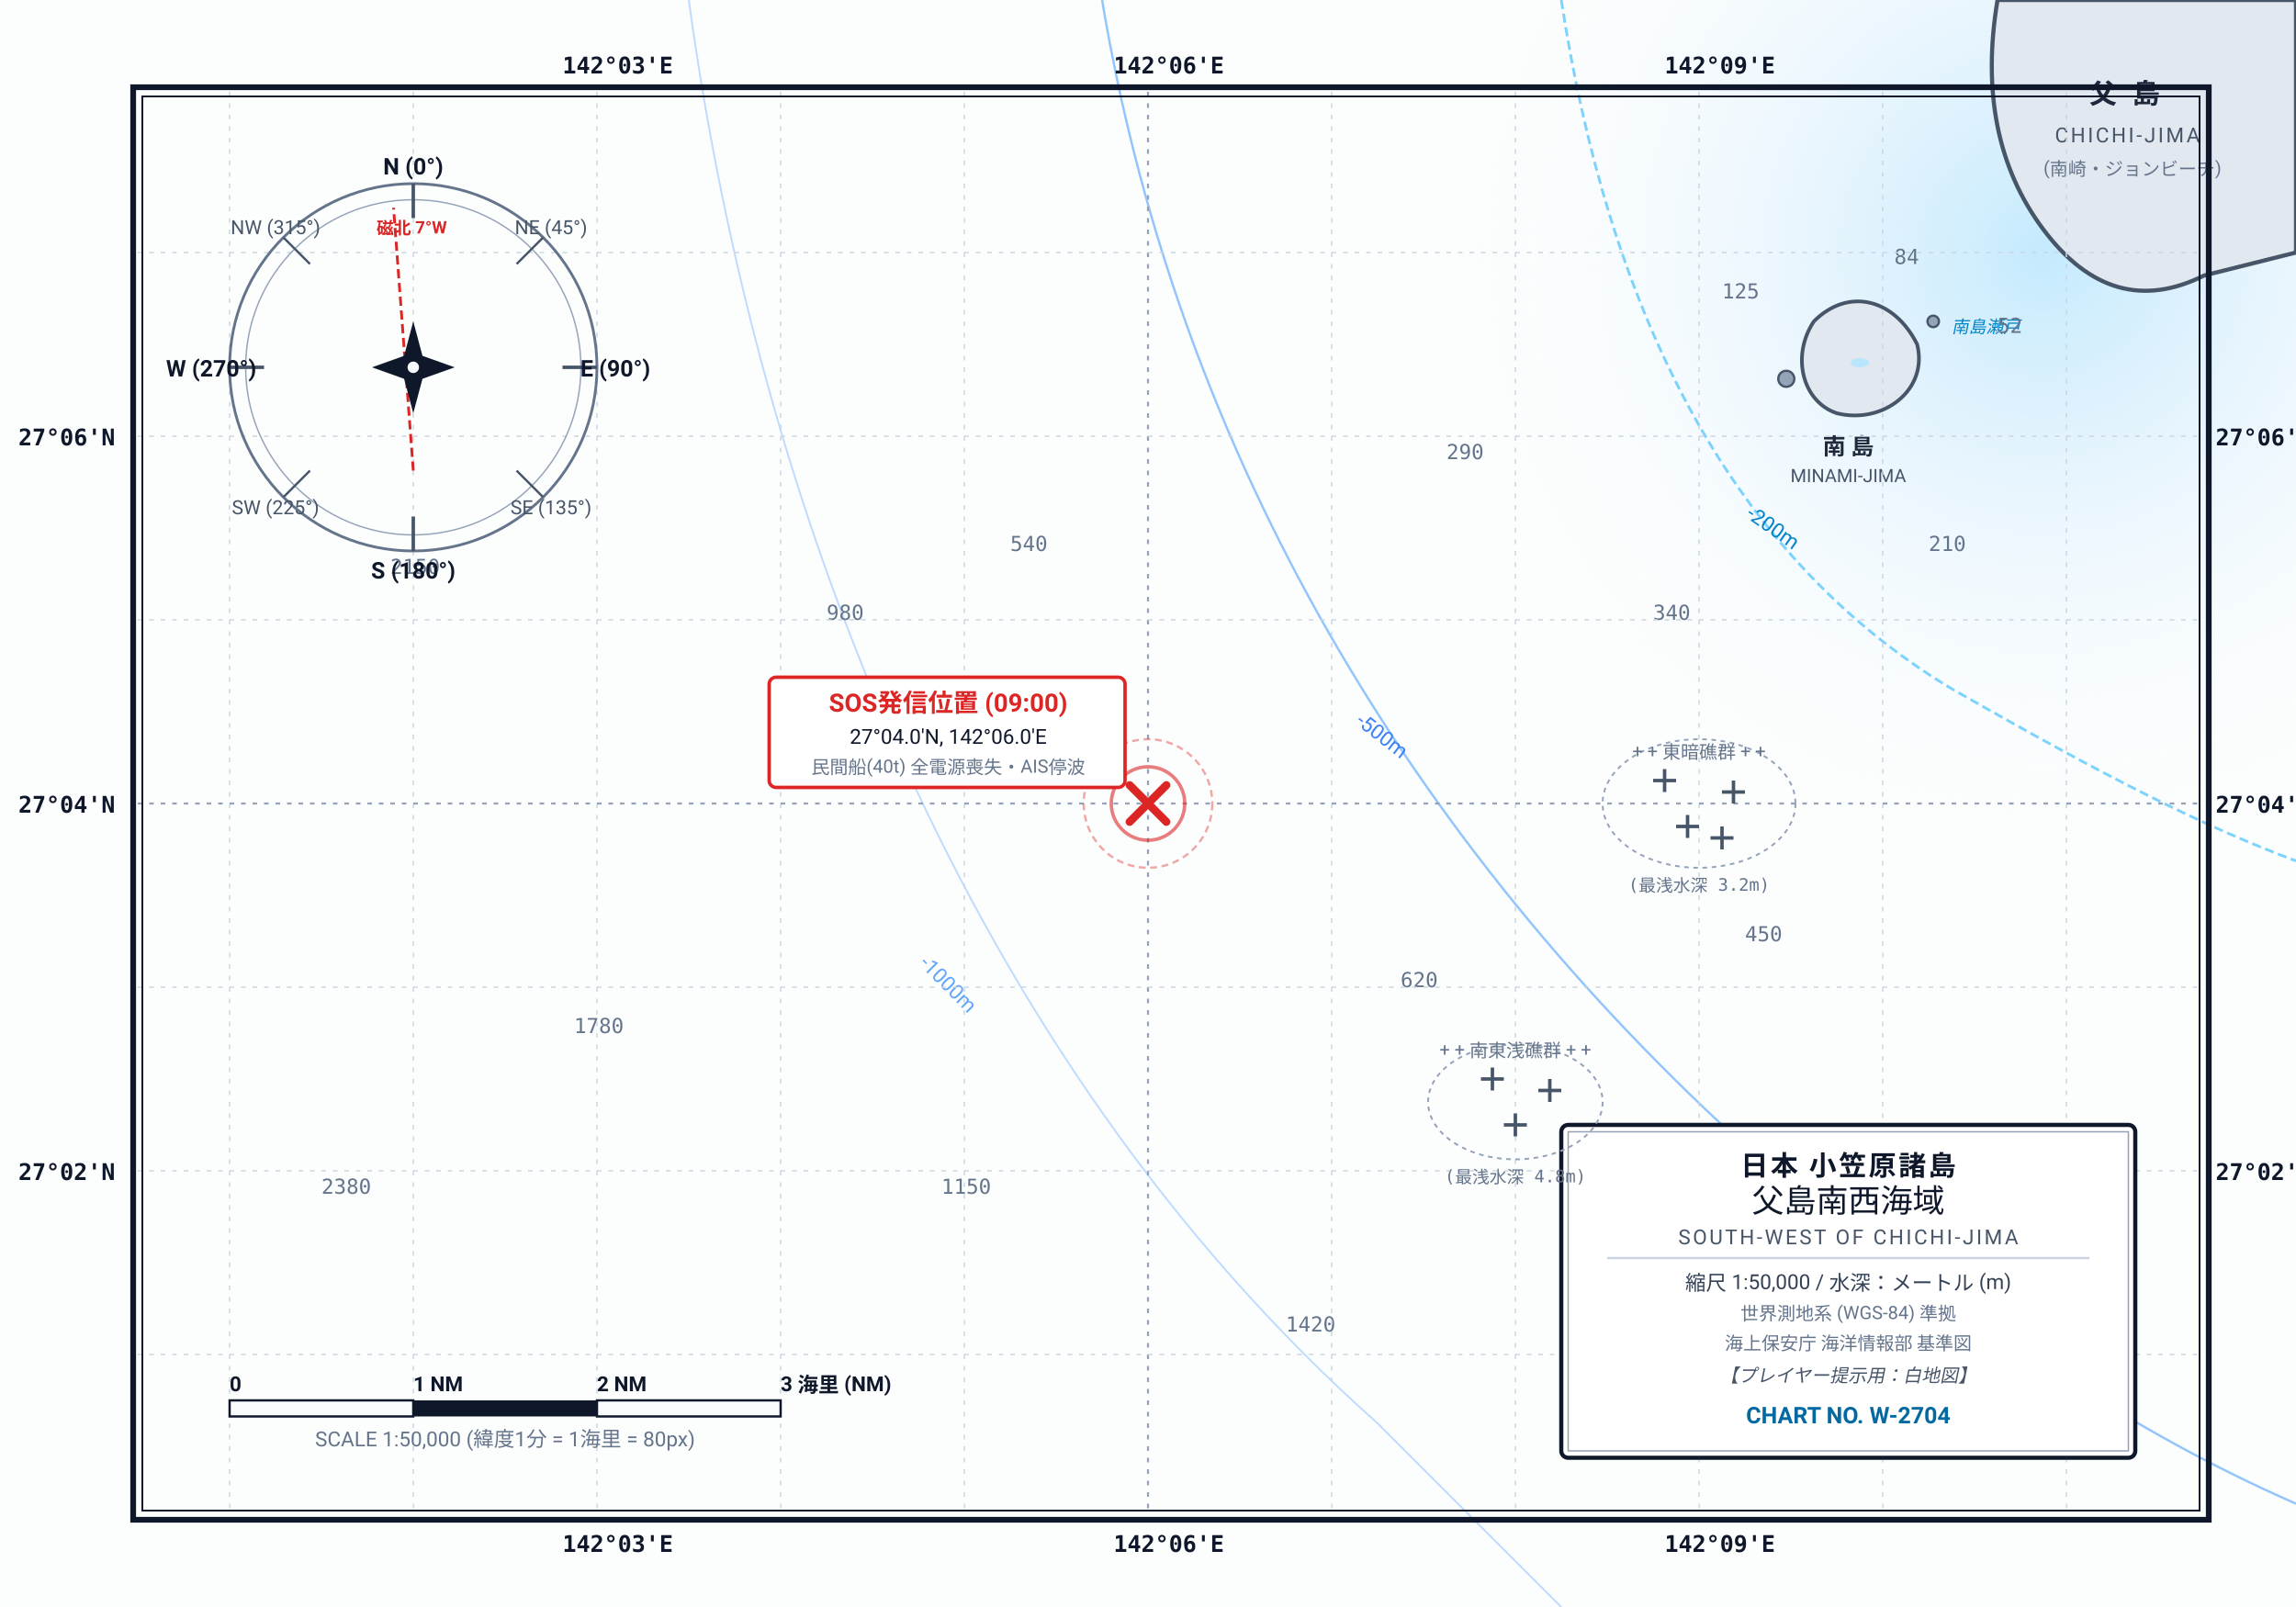
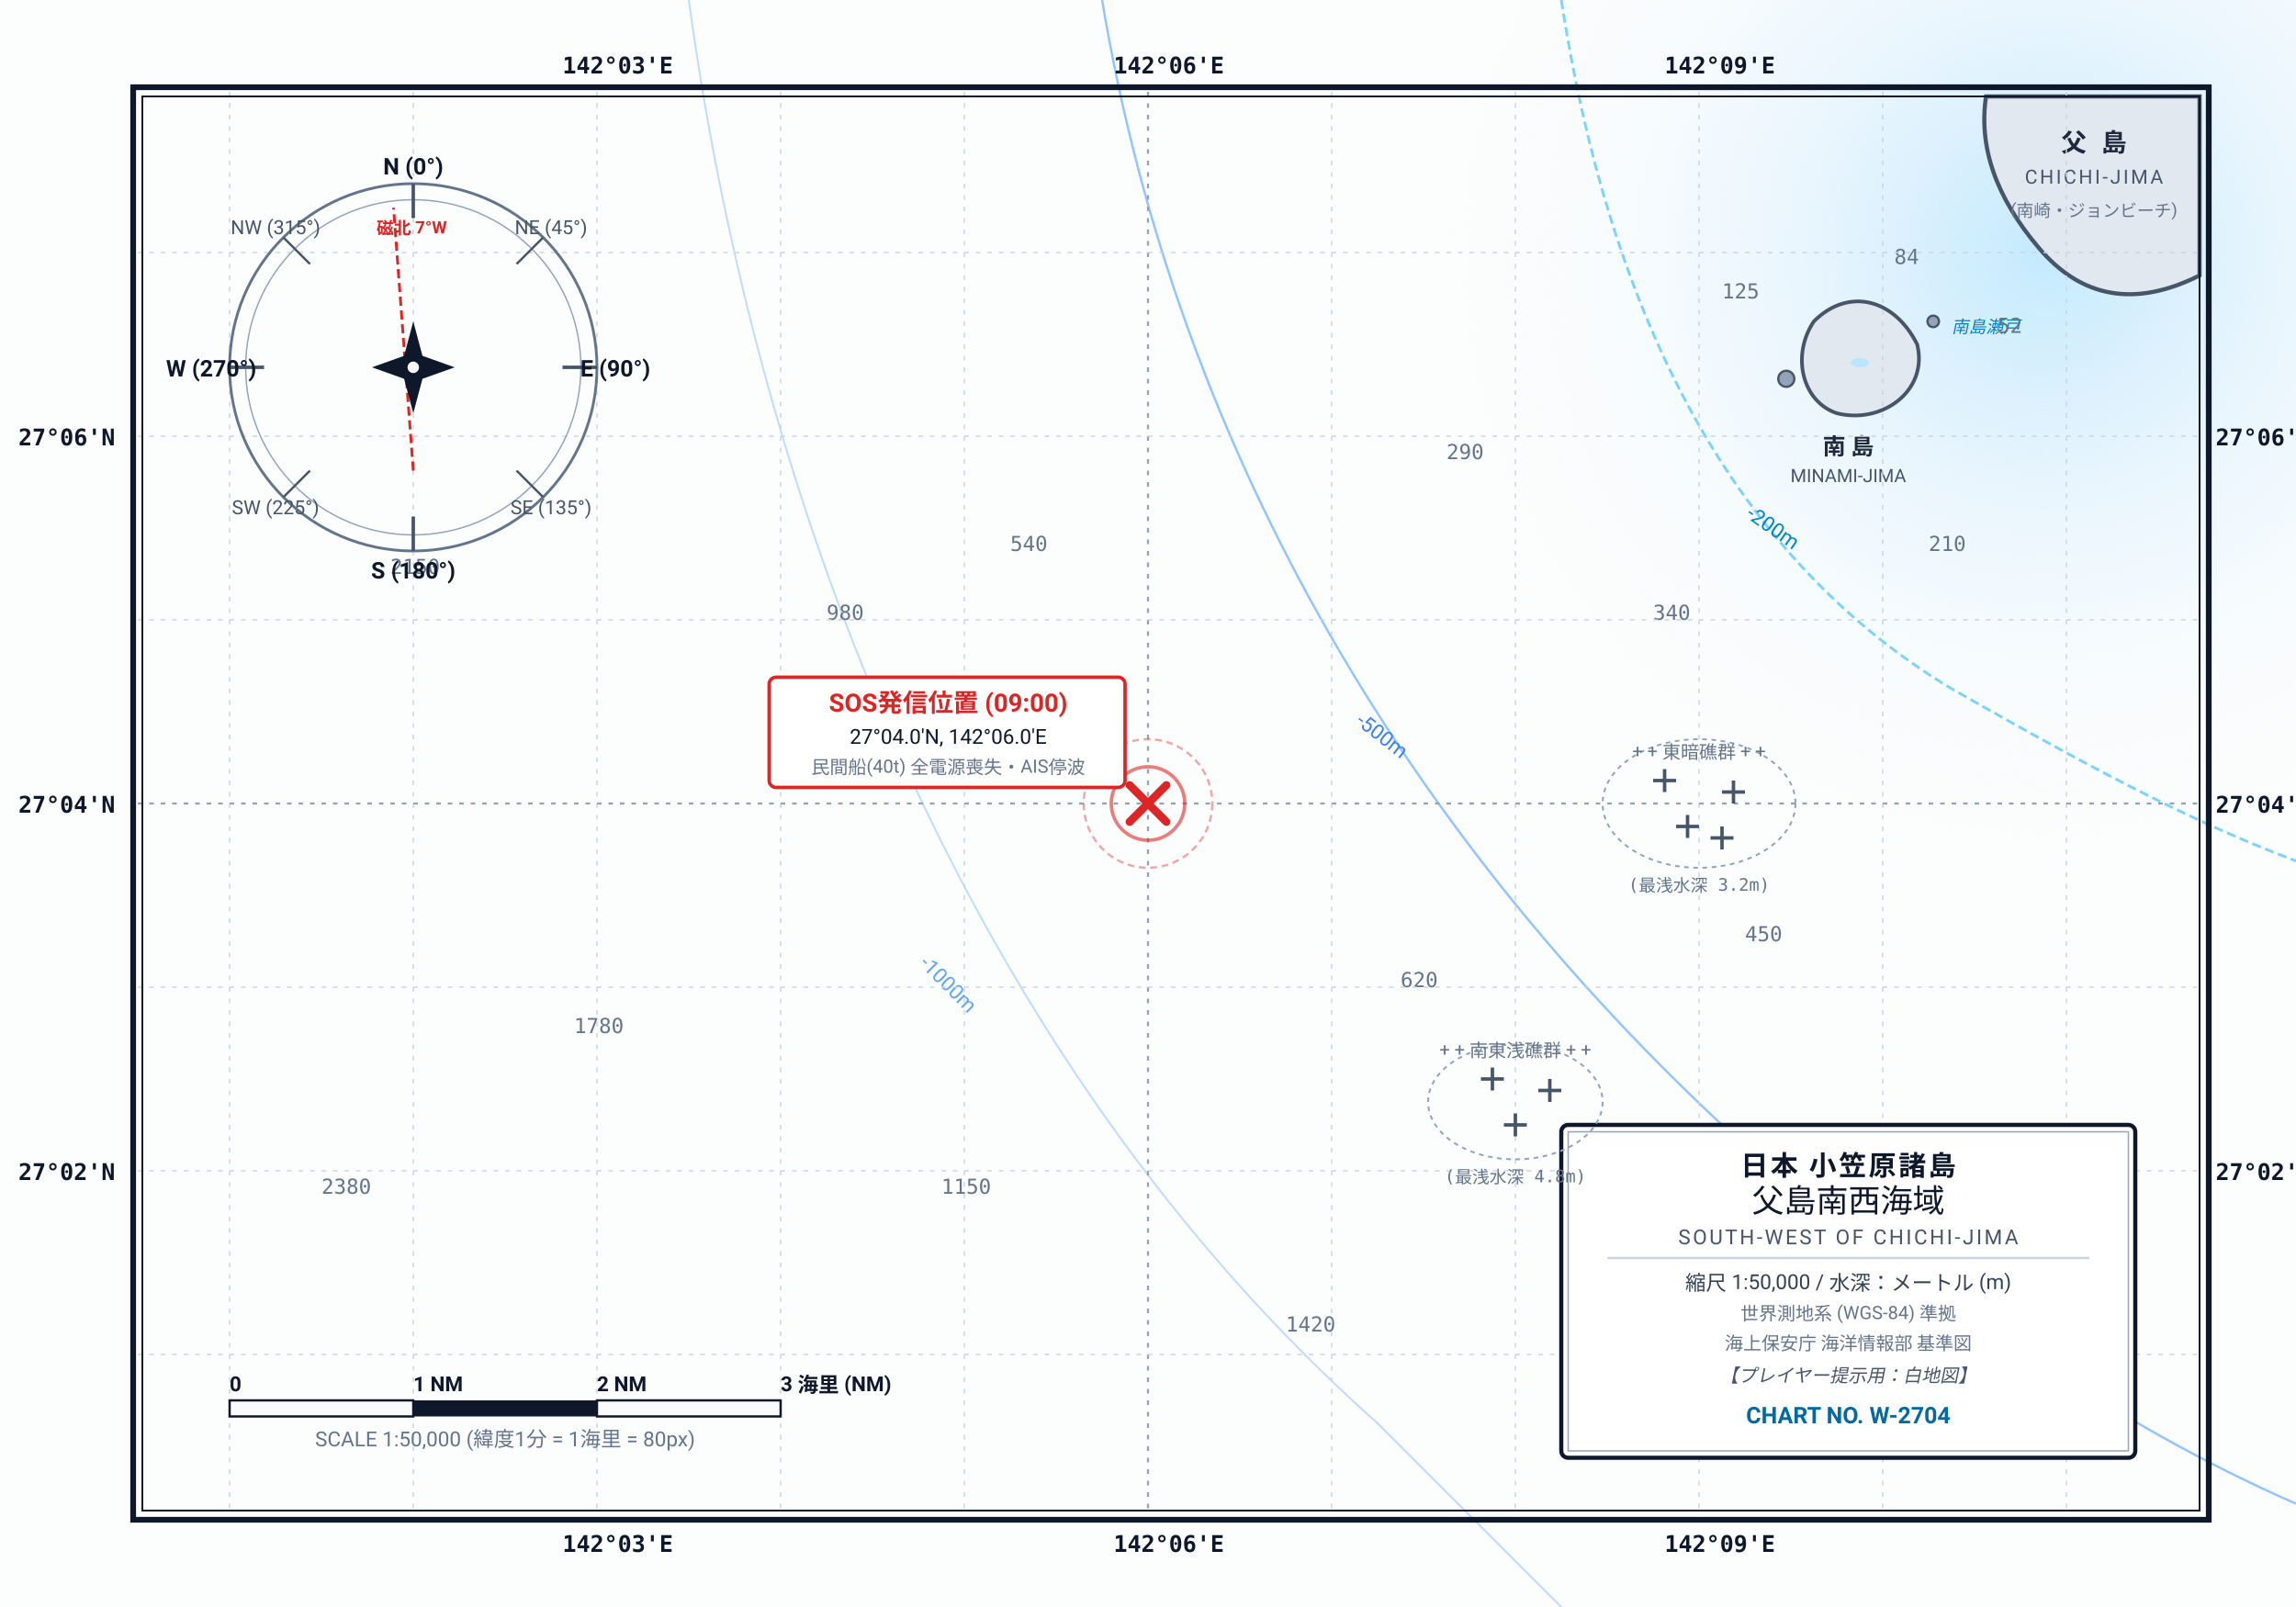
<svg xmlns="http://www.w3.org/2000/svg" viewBox="0 0 1000 700" width="1000" height="700" style="background-color: #fcfdfd; font-family: -apple-system, BlinkMacSystemFont, 'Segoe UI', Roboto, 'Helvetica Neue', Arial, sans-serif;">
  <defs>
    <pattern id="reef-pattern" width="12" height="12" patternTransform="rotate(45 0 0)" patternUnits="userSpaceOnUse">
      <line x1="0" y1="0" x2="0" y2="12" stroke="#ef4444" stroke-width="2.5" opacity="0.35" />
    </pattern>
    <radialGradient id="shallow-grad-ogasawara" cx="890" cy="110" r="260" gradientUnits="userSpaceOnUse">
      <stop offset="0%" stop-color="#bae6fd" stop-opacity="0.85" />
      <stop offset="50%" stop-color="#e0f2fe" stop-opacity="0.5" />
      <stop offset="100%" stop-color="#fdfefe" stop-opacity="0.05" />
    </radialGradient>
  </defs>
  <rect x="0" y="0" width="1000" height="700" fill="#fcfdfd" />
  <circle cx="890" cy="110" r="260" fill="url(#shallow-grad-ogasawara)" />
-   <path d="M 870 0 Q 860 60 890 100 T 960 120 L 1000 110 L 1000 0 Z" fill="#e2e8f0" stroke="#475569" stroke-width="1.8" />
-   <text x="910" y="45" font-size="12" font-weight="bold" fill="#1e293b" letter-spacing="2">父 島</text>
-   <text x="895" y="62" font-size="9" font-weight="semibold" fill="#475569" letter-spacing="1">CHICHI-JIMA</text>
-   <text x="890" y="76" font-size="8" fill="#64748b">(南崎・ジョンビーチ)</text>
+   <path d="M 865 42 Q 860 75 888 108 T 958 120 L 958 42 Z" fill="#e2e8f0" stroke="#475569" stroke-width="1.8" />
+   <text x="912" y="66" font-size="11" font-weight="bold" fill="#1e293b" letter-spacing="2" text-anchor="middle">父 島</text>
+   <text x="912" y="80" font-size="8.5" font-weight="semibold" fill="#475569" letter-spacing="1" text-anchor="middle">CHICHI-JIMA</text>
+   <text x="912" y="94" font-size="7.5" fill="#64748b" text-anchor="middle">(南崎・ジョンビーチ)</text>
  <path d="M 790 140 C 805 125 825 130 835 150 C 840 170 820 185 800 180 C 785 175 780 155 790 140 Z" fill="#e2e8f0" stroke="#475569" stroke-width="1.6" />
  <circle cx="778" cy="165" r="3.5" fill="#94a3b8" stroke="#475569" stroke-width="1" />
  <circle cx="842" cy="140" r="2.5" fill="#94a3b8" stroke="#475569" stroke-width="1" />
  <ellipse cx="810" cy="158" rx="4" ry="2" fill="#bae6fd" />
  <text x="805" y="198" text-anchor="middle" font-size="10" font-weight="bold" fill="#1e293b">南 島</text>
  <text x="805" y="210" text-anchor="middle" font-size="8" fill="#475569">MINAMI-JIMA</text>
  <text x="850" y="145" font-size="7.5" fill="#0284c7" font-style="italic">南島瀬戸</text>
  <path d="M 680 0 C 700 130 750 240 850 300 C 920 340 960 360 1000 375" fill="none" stroke="#7dd3fc" stroke-width="1.2" stroke-dasharray="4 2" />
  <text x="760" y="225" font-size="9" fill="#0284c7" transform="rotate(35 760 225)">-200m</text>
  <path d="M 480 0 C 510 180 600 350 750 490 C 850 570 920 620 1000 655" fill="none" stroke="#93c5fd" stroke-width="1" />
  <text x="590" y="315" font-size="9" fill="#3b82f6" transform="rotate(38 590 315)">-500m</text>
  <path d="M 300 0 C 330 220 420 460 600 620 L 680 700" fill="none" stroke="#bfdbfe" stroke-width="0.8" />
  <text x="400" y="420" font-size="9" fill="#60a5fa" transform="rotate(45 400 420)">-1000m</text>
  <g font-size="9" fill="#64748b" font-family="monospace">
    <text x="870" y="145">52</text>
    <text x="825" y="115">84</text>
    <text x="750" y="130">125</text>
    <text x="840" y="240">210</text>
    <text x="720" y="270">340</text>
    <text x="630" y="200">290</text>
    <text x="760" y="410">450</text>
    <text x="610" y="430">620</text>
    <text x="440" y="240">540</text>
    <text x="360" y="270">980</text>
    <text x="410" y="520">1150</text>
    <text x="250" y="450">1780</text>
    <text x="170" y="250">2150</text>
    <text x="140" y="520">2380</text>
    <text x="560" y="580">1420</text>
  </g>
  <g stroke="#cbd5e1" stroke-width="0.6" stroke-dasharray="2 3">
    <line x1="100" y1="40" x2="100" y2="660" />
    <line x1="180" y1="40" x2="180" y2="660" />
    <line x1="260" y1="40" x2="260" y2="660" />
    <line x1="340" y1="40" x2="340" y2="660" />
    <line x1="420" y1="40" x2="420" y2="660" />
    <line x1="500" y1="40" x2="500" y2="660" stroke="#94a3b8" stroke-width="0.9" />
    <line x1="580" y1="40" x2="580" y2="660" />
    <line x1="660" y1="40" x2="660" y2="660" />
    <line x1="740" y1="40" x2="740" y2="660" />
    <line x1="820" y1="40" x2="820" y2="660" />
    <line x1="900" y1="40" x2="900" y2="660" />
    <line x1="60" y1="110" x2="960" y2="110" />
    <line x1="60" y1="190" x2="960" y2="190" />
    <line x1="60" y1="270" x2="960" y2="270" />
    <line x1="60" y1="350" x2="960" y2="350" stroke="#94a3b8" stroke-width="0.9" />
    <line x1="60" y1="430" x2="960" y2="430" />
    <line x1="60" y1="510" x2="960" y2="510" />
    <line x1="60" y1="590" x2="960" y2="590" />
  </g>
  <rect x="58" y="38" width="904" height="624" fill="none" stroke="#0f172a" stroke-width="2.5" />
  <rect x="62" y="42" width="896" height="616" fill="none" stroke="#0f172a" stroke-width="0.8" />
  <g font-size="10" font-weight="bold" fill="#0f172a" font-family="monospace">
    <text x="245" y="32">142°03'E</text>
    <text x="485" y="32">142°06'E</text>
    <text x="725" y="32">142°09'E</text>
    <text x="245" y="676">142°03'E</text>
    <text x="485" y="676">142°06'E</text>
    <text x="725" y="676">142°09'E</text>
    <text x="8" y="194">27°06'N</text>
    <text x="8" y="354">27°04'N</text>
    <text x="8" y="514">27°02'N</text>
    <text x="965" y="194">27°06'N</text>
    <text x="965" y="354">27°04'N</text>
    <text x="965" y="514">27°02'N</text>
  </g>
  <g transform="translate(180, 160)">
    <circle cx="0" cy="0" r="80" fill="none" stroke="#64748b" stroke-width="1.2" />
    <circle cx="0" cy="0" r="73" fill="none" stroke="#94a3b8" stroke-width="0.6" />
    <g stroke="#475569">
      <line x1="0" y1="-80" x2="0" y2="-65" stroke-width="1.5" />
      <line x1="80" y1="0" x2="65" y2="0" stroke-width="1.5" />
      <line x1="0" y1="80" x2="0" y2="65" stroke-width="1.5" />
      <line x1="-80" y1="0" x2="-65" y2="0" stroke-width="1.5" />
      <line x1="56.5" y1="-56.5" x2="45" y2="-45" stroke-width="1" />
      <line x1="56.5" y1="56.5" x2="45" y2="45" stroke-width="1" />
      <line x1="-56.5" y1="56.5" x2="-45" y2="45" stroke-width="1" />
      <line x1="-56.5" y1="-56.5" x2="-45" y2="-45" stroke-width="1" />
    </g>
    <text x="0" y="-84" text-anchor="middle" font-size="10" font-weight="bold" fill="#0f172a">N (0°)</text>
    <text x="88" y="4" text-anchor="middle" font-size="10" font-weight="bold" fill="#0f172a">E (90°)</text>
    <text x="0" y="92" text-anchor="middle" font-size="10" font-weight="bold" fill="#0f172a">S (180°)</text>
    <text x="-88" y="4" text-anchor="middle" font-size="10" font-weight="bold" fill="#0f172a">W (270°)</text>
    <text x="60" y="-58" text-anchor="middle" font-size="8.5" fill="#475569">NE (45°)</text>
    <text x="60" y="64" text-anchor="middle" font-size="8.5" fill="#475569">SE (135°)</text>
    <text x="-60" y="64" text-anchor="middle" font-size="8.5" fill="#475569">SW (225°)</text>
    <text x="-60" y="-58" text-anchor="middle" font-size="8.5" fill="#475569">NW (315°)</text>
    <line x1="0" y1="45" x2="-8.6" y2="-69.5" stroke="#dc2626" stroke-width="1.2" stroke-dasharray="4 2" />
    <text x="-16" y="-58" font-size="7.5" font-weight="bold" fill="#dc2626">磁北 7°W</text>
    <path d="M 0 -20 L 4 -5 L 18 0 L 4 5 L 0 20 L -4 5 L -18 0 L -4 -5 Z" fill="#0f172a" />
    <circle cx="0" cy="0" r="2.5" fill="#f8fafc" />
  </g>
  <g transform="translate(100, 610)">
    <rect x="0" y="0" width="240" height="7" fill="#0f172a" />
    <rect x="0" y="0" width="80" height="7" fill="#f8fafc" stroke="#0f172a" stroke-width="1" />
    <rect x="160" y="0" width="80" height="7" fill="#f8fafc" stroke="#0f172a" stroke-width="1" />
    <text x="0" y="-4" font-size="9" font-weight="bold" fill="#0f172a">0</text>
    <text x="80" y="-4" font-size="9" font-weight="bold" fill="#0f172a">1 NM</text>
    <text x="160" y="-4" font-size="9" font-weight="bold" fill="#0f172a">2 NM</text>
    <text x="240" y="-4" font-size="9" font-weight="bold" fill="#0f172a">3 海里 (NM)</text>
    <text x="120" y="20" text-anchor="middle" font-size="9" fill="#64748b">SCALE 1:50,000 (緯度1分 = 1海里 = 80px)</text>
  </g>
  <g transform="translate(680, 490)">
    <rect x="0" y="0" width="250" height="145" fill="#ffffff" stroke="#0f172a" stroke-width="1.8" rx="3" />
    <rect x="3" y="3" width="244" height="139" fill="none" stroke="#94a3b8" stroke-width="0.6" />
    <text x="125" y="22" text-anchor="middle" font-size="12" font-weight="bold" fill="#0f172a" letter-spacing="1">日本 小笠原諸島</text>
    <text x="125" y="38" text-anchor="middle" font-size="14" font-weight="extrabold" fill="#0f172a">父島南西海域</text>
    <text x="125" y="52" text-anchor="middle" font-size="9" fill="#475569" letter-spacing="1">SOUTH-WEST OF CHICHI-JIMA</text>
    <line x1="20" y1="58" x2="230" y2="58" stroke="#cbd5e1" stroke-width="1" />
    <text x="125" y="72" text-anchor="middle" font-size="9" fill="#334155">縮尺 1:50,000 / 水深：メートル (m)</text>
    <text x="125" y="85" text-anchor="middle" font-size="8" fill="#64748b">世界測地系 (WGS-84) 準拠</text>
    <text x="125" y="98" text-anchor="middle" font-size="8" fill="#64748b">海上保安庁 海洋情報部 基準図</text>
    <text x="125" y="112" text-anchor="middle" font-size="8" fill="#475569" font-style="italic">【プレイヤー提示用：白地図】</text>
    <text x="125" y="130" text-anchor="middle" font-size="10" font-weight="bold" fill="#0369a1">CHART NO. W-2704</text>
  </g>
  <g>
    <ellipse cx="740" cy="350" rx="42" ry="28" fill="none" stroke="#94a3b8" stroke-width="0.8" stroke-dasharray="2 2" />
    <g stroke="#475569" stroke-width="1.5">
      <line x1="720" y1="340" x2="730" y2="340" />
      <line x1="725" y1="335" x2="725" y2="345" />
      <line x1="750" y1="345" x2="760" y2="345" />
      <line x1="755" y1="340" x2="755" y2="350" />
      <line x1="730" y1="360" x2="740" y2="360" />
      <line x1="735" y1="355" x2="735" y2="365" />
      <line x1="745" y1="365" x2="755" y2="365" />
      <line x1="750" y1="360" x2="750" y2="370" />
    </g>
    <text x="740" y="330" text-anchor="middle" font-size="8" fill="#64748b">+ + 東暗礁群 + +</text>
    <text x="740" y="388" text-anchor="middle" font-size="7.5" fill="#64748b" font-family="monospace">(最浅水深 3.2m)</text>
  </g>
  <g>
    <ellipse cx="660" cy="480" rx="38" ry="25" fill="none" stroke="#94a3b8" stroke-width="0.8" stroke-dasharray="2 2" />
    <g stroke="#475569" stroke-width="1.5">
      <line x1="645" y1="470" x2="655" y2="470" />
      <line x1="650" y1="465" x2="650" y2="475" />
      <line x1="670" y1="475" x2="680" y2="475" />
      <line x1="675" y1="470" x2="675" y2="480" />
      <line x1="655" y1="490" x2="665" y2="490" />
      <line x1="660" y1="485" x2="660" y2="495" />
    </g>
    <text x="660" y="460" text-anchor="middle" font-size="8" fill="#64748b">+ + 南東浅礁群 + +</text>
    <text x="660" y="515" text-anchor="middle" font-size="7.5" fill="#64748b" font-family="monospace">(最浅水深 4.8m)</text>
  </g>
  <g transform="translate(500, 350)">
    <circle cx="0" cy="0" r="16" fill="none" stroke="#dc2626" stroke-width="1.5" opacity="0.6" />
    <circle cx="0" cy="0" r="28" fill="none" stroke="#dc2626" stroke-width="1" stroke-dasharray="3 2" opacity="0.4" />
    <line x1="-8" y1="-8" x2="8" y2="8" stroke="#dc2626" stroke-width="3.5" stroke-linecap="round" />
    <line x1="-8" y1="8" x2="8" y2="-8" stroke="#dc2626" stroke-width="3.5" stroke-linecap="round" />
    <rect x="-165" y="-55" width="155" height="48" fill="#ffffff" stroke="#dc2626" stroke-width="1.5" rx="3" />
    <text x="-87" y="-40" text-anchor="middle" font-size="11" font-weight="bold" fill="#dc2626">SOS発信位置 (09:00)</text>
    <text x="-87" y="-26" text-anchor="middle" font-size="9" font-weight="medium" fill="#0f172a">27°04.0'N, 142°06.0'E</text>
    <text x="-87" y="-13" text-anchor="middle" font-size="8" fill="#64748b">民間船(40t) 全電源喪失・AIS停波</text>
  </g>
</svg>
